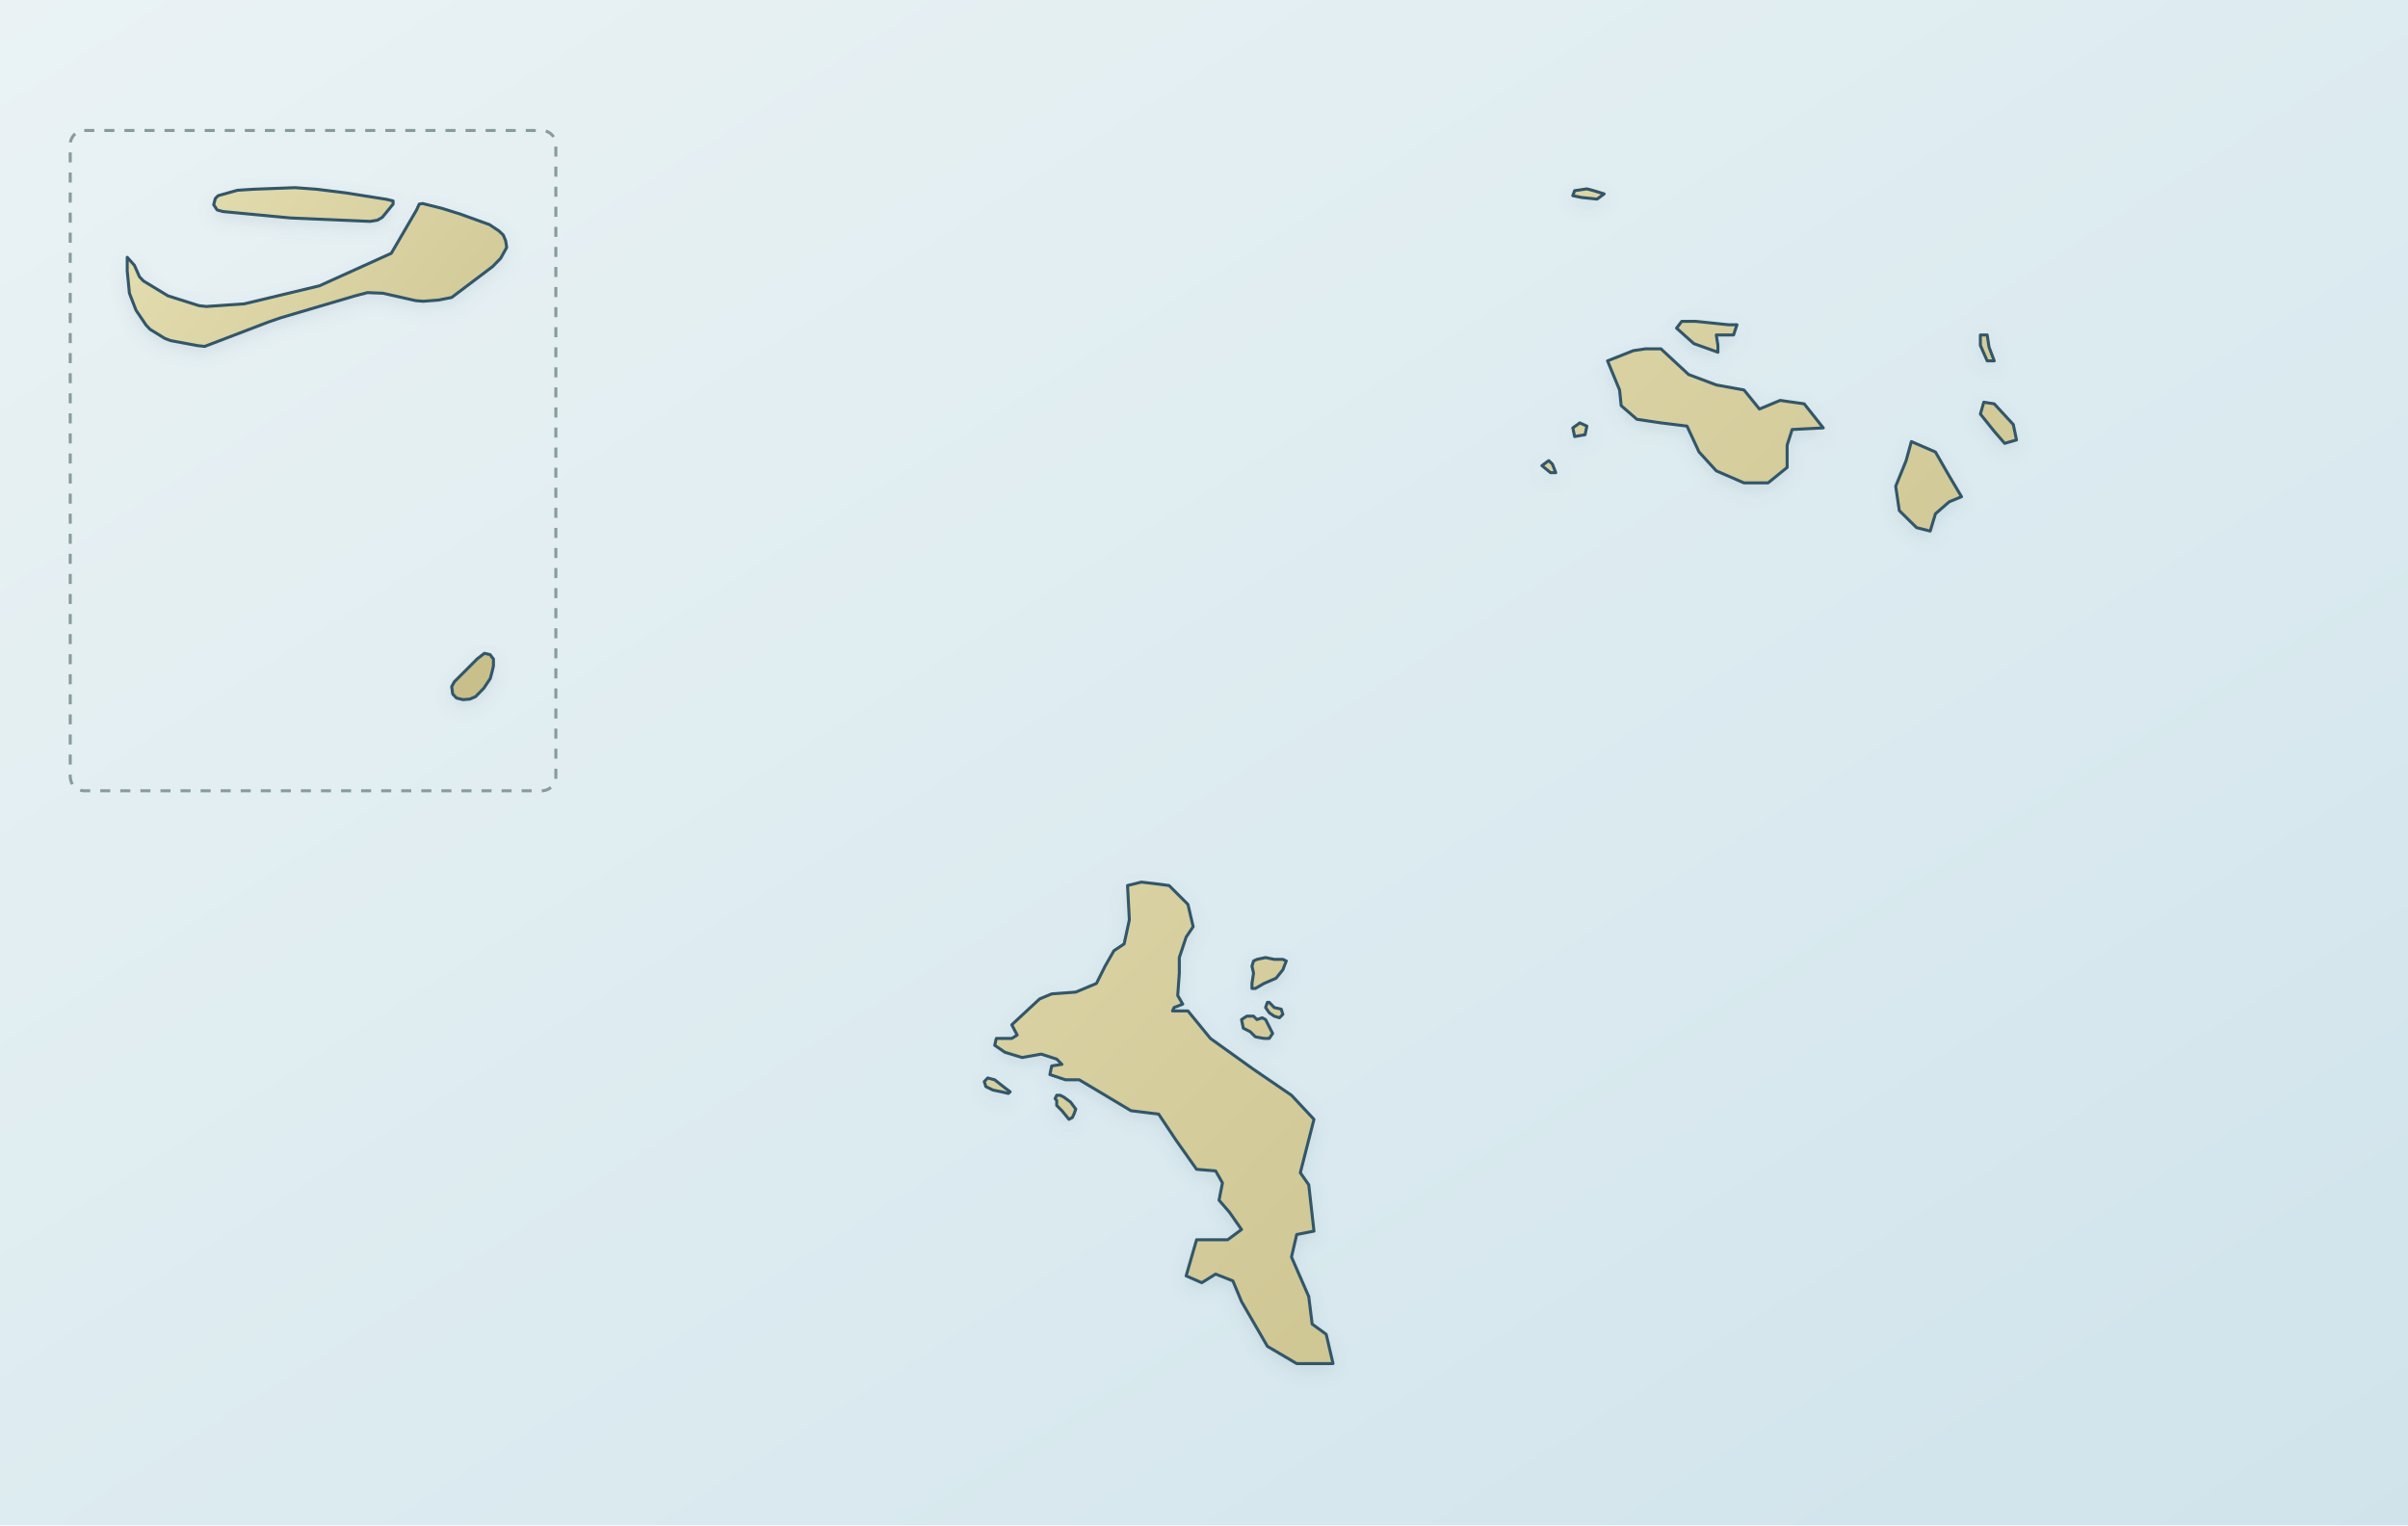
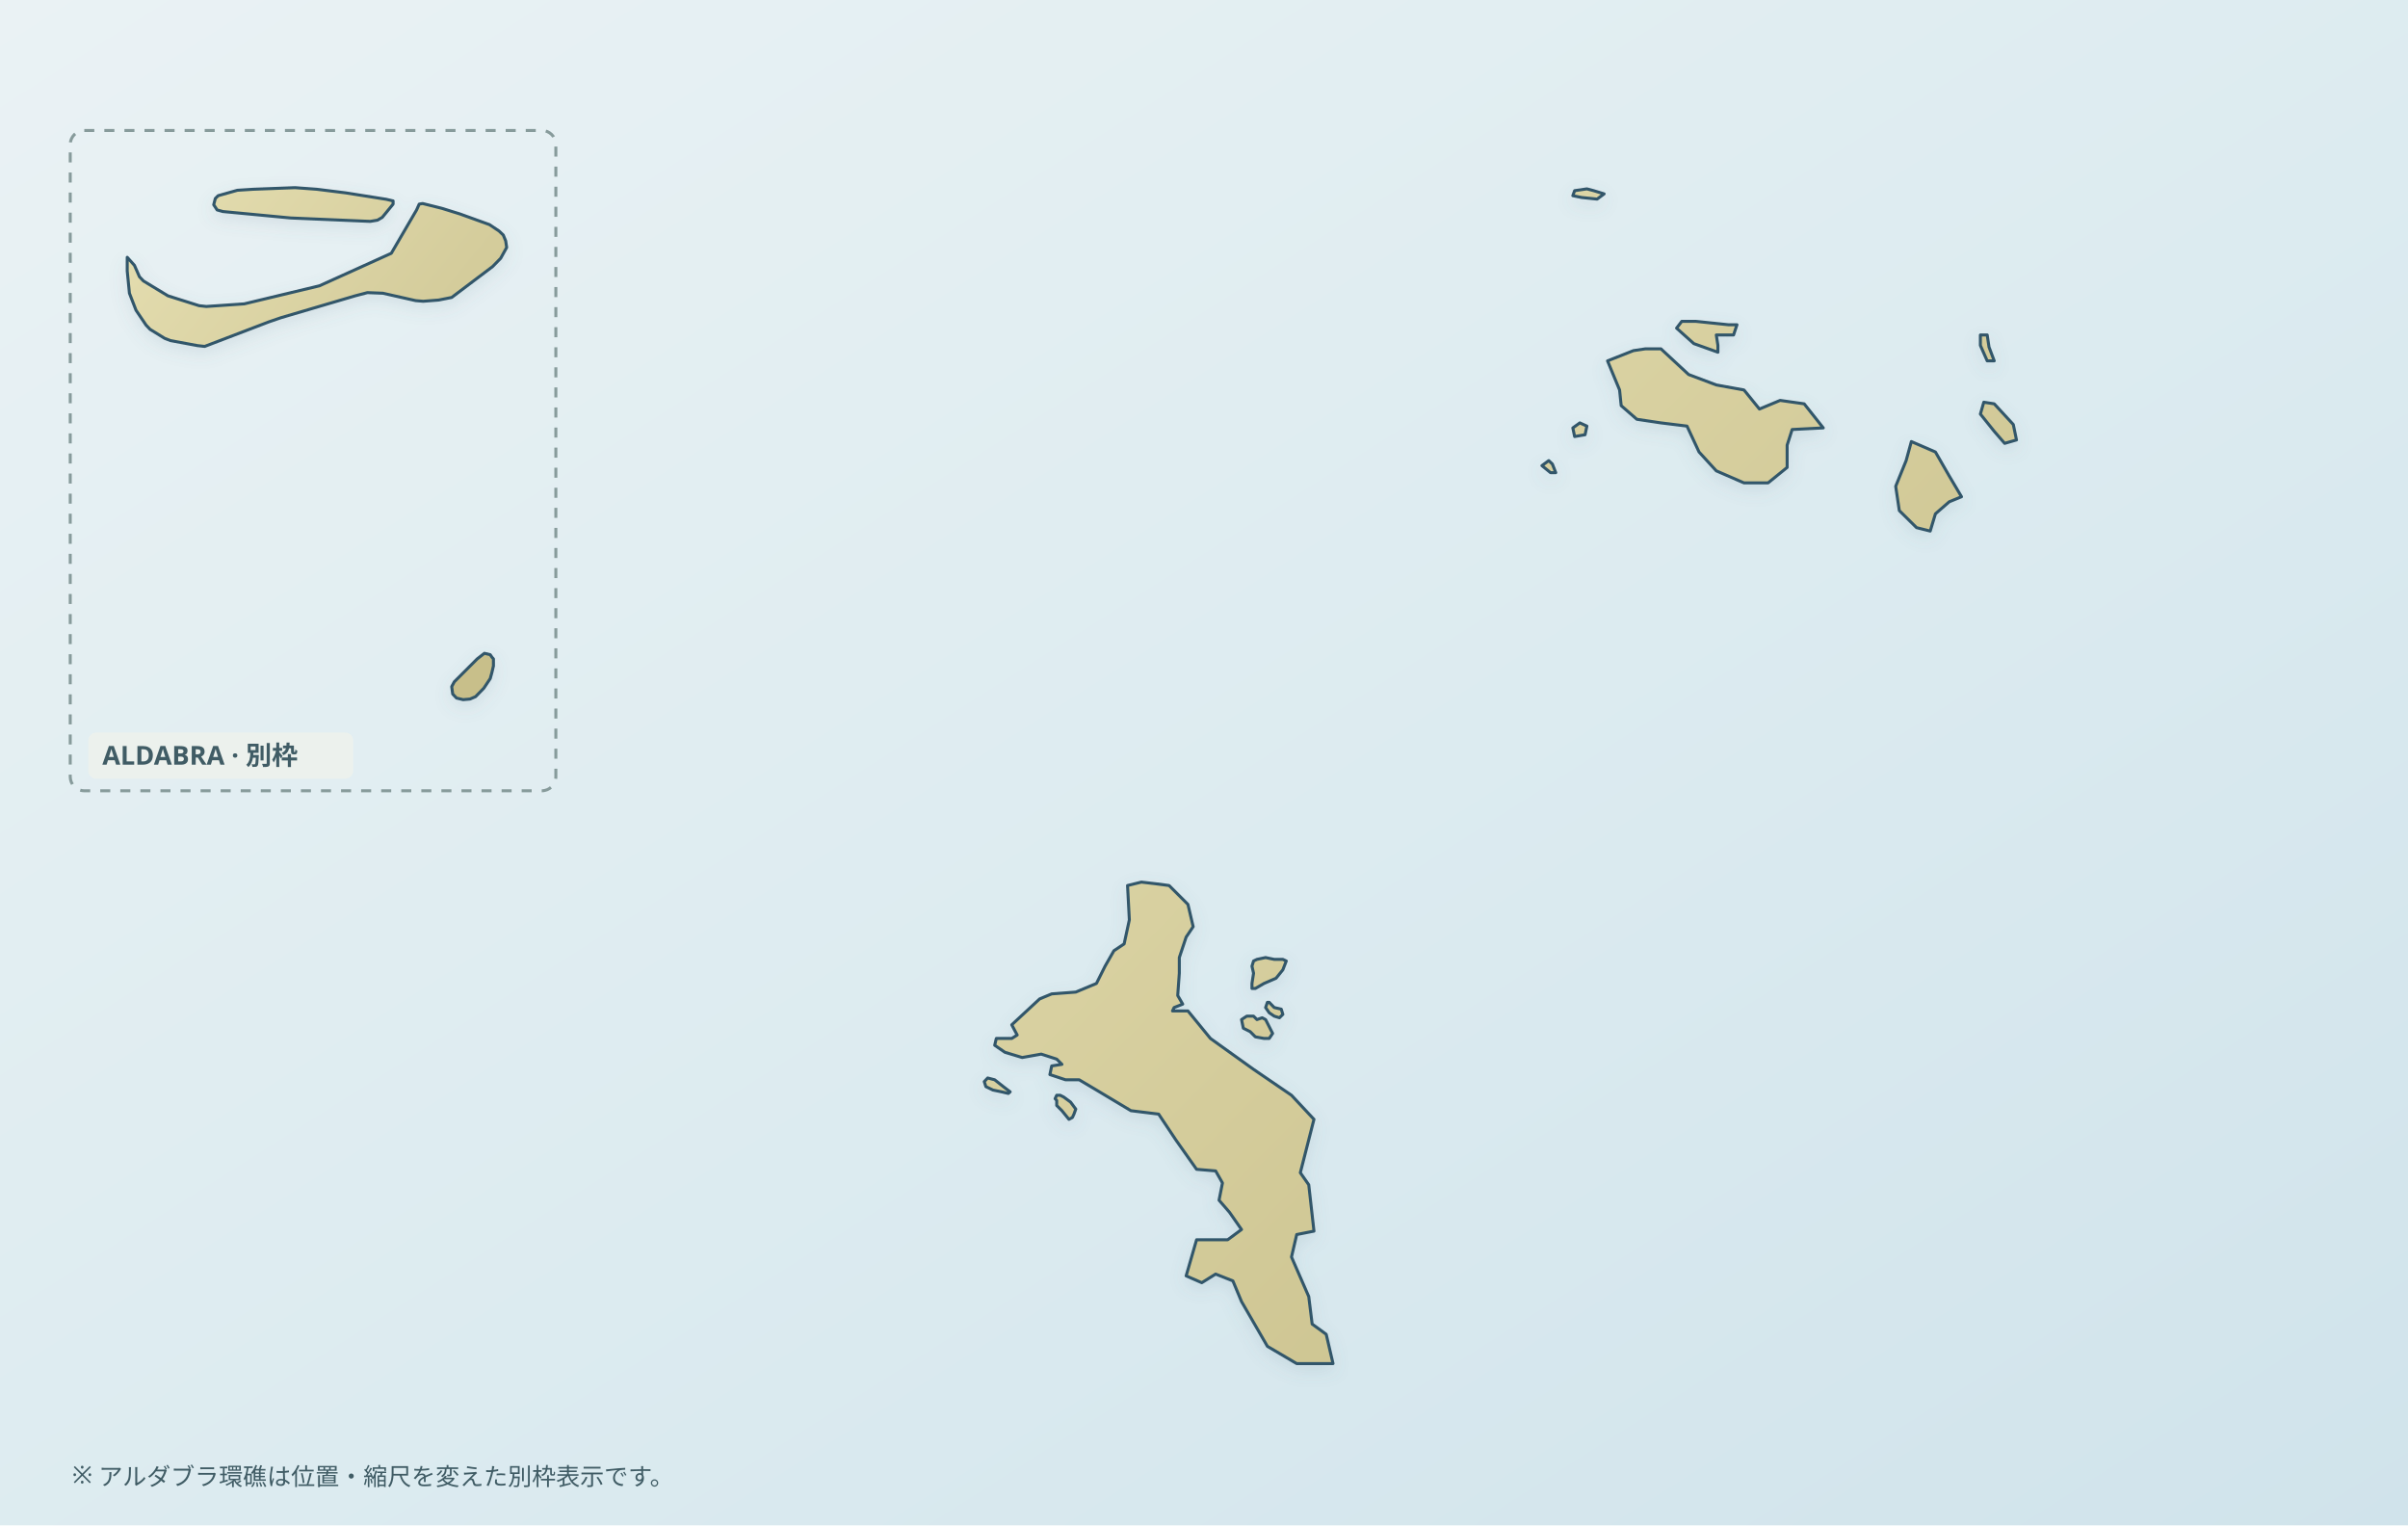
<svg xmlns="http://www.w3.org/2000/svg" viewBox="0 0 1200 760" role="img" aria-label="Map of Seychelles: Aldabra is a separate inset, not at the actual relative position or the same scale" data-map-style="journey-atlas-map-v3-clean-background" data-map-projection="multi-region-local-equirectangular-fit-v1">
  <defs>
    <linearGradient id="sea" x1="0" y1="0" x2="1" y2="1">
      <stop offset="0" stop-color="#eaf2f4" />
      <stop offset=".55" stop-color="#dcebf0" />
      <stop offset="1" stop-color="#d0e3eb" />
    </linearGradient>
    <linearGradient id="land" x1=".12" y1=".08" x2=".88" y2=".92">
      <stop offset="0" stop-color="#e2dbad" />
      <stop offset=".52" stop-color="#d4cc9b" />
      <stop offset="1" stop-color="#c8bf8a" />
    </linearGradient>
    <filter id="shadow" x="-10%" y="-10%" width="120%" height="120%">
      <feGaussianBlur in="SourceAlpha" stdDeviation="4" result="b" />
      <feOffset in="b" dy="3" result="o" />
      <feColorMatrix in="o" type="matrix" values="0 0 0 0 .12 0 0 0 0 .22 0 0 0 0 .28 0 0 0 .14 0" />
      <feBlend in="SourceGraphic" mode="normal" />
    </filter>
  </defs>
  <rect width="1200" height="760" fill="url(#sea)" />
  <g data-map-region="inner-islands">
    <path d="M 531.0,538.0 L 523.2,535.4 L 524.1,531.1 L 529.2,530.3 L 526.6,527.7 L 518.9,525.2 L 509.4,526.9 L 500.8,524.3 L 495.7,520.8 L 496.5,517.4 L 504.2,517.4 L 506.9,515.7 L 504.2,510.6 L 518.1,497.7 L 524.1,495.2 L 536.1,494.3 L 546.4,490.0 L 550.7,481.4 L 555.1,473.7 L 560.2,470.3 L 562.8,458.3 L 561.9,441.2 L 568.8,439.5 L 575.7,440.3 L 582.6,441.2 L 592.0,450.6 L 594.6,461.7 L 591.1,466.9 L 587.7,477.1 L 587.7,484.9 L 586.9,496.0 L 589.4,500.3 L 585.1,502.0 L 584.3,503.7 L 592.0,503.7 L 603.2,517.4 L 624.7,532.8 L 643.6,545.7 L 654.8,557.7 L 648.0,584.3 L 652.2,590.3 L 654.8,613.4 L 646.2,615.1 L 643.6,626.3 L 652.2,646.0 L 653.9,659.7 L 660.9,664.8 L 664.3,679.4 L 646.2,679.4 L 631.6,670.8 L 618.7,648.5 L 614.4,638.2 L 605.8,634.8 L 598.9,639.1 L 591.1,635.7 L 596.3,617.7 L 611.8,617.7 L 618.7,612.6 L 612.7,604.0 L 607.5,598.0 L 609.2,589.4 L 605.8,583.4 L 596.3,582.6 L 586.0,568.0 L 577.4,555.1 L 563.6,553.4 L 546.4,543.1 L 537.8,538.0 L 531.0,538.0 Z M 492.2,537.1 L 495.7,538.0 L 500.0,541.4 L 503.4,544.0 L 502.5,544.8 L 499.1,544.0 L 494.8,543.1 L 491.3,541.4 L 490.5,538.9 L 492.2,537.1 Z M 528.3,545.7 L 530.1,546.6 L 533.5,549.1 L 536.1,552.6 L 535.2,555.1 L 534.4,556.8 L 532.7,557.7 L 529.2,553.4 L 526.6,550.8 L 526.6,548.3 L 525.8,547.4 L 526.6,545.7 L 528.3,545.7 Z M 629.0,507.1 L 630.7,508.0 L 634.2,514.9 L 632.5,517.4 L 629.9,517.4 L 625.6,516.6 L 623.0,514.0 L 619.6,512.3 L 618.7,508.0 L 621.3,506.3 L 624.7,506.3 L 626.4,508.0 L 629.0,507.1 Z M 631.6,499.4 L 632.5,499.4 L 635.0,502.0 L 638.5,502.8 L 639.3,505.4 L 637.6,507.1 L 635.0,506.3 L 632.5,504.6 L 630.7,502.0 L 631.6,499.4 Z M 624.7,478.8 L 626.4,478.0 L 630.7,477.1 L 635.0,478.0 L 639.3,478.0 L 641.0,478.8 L 639.3,483.2 L 635.9,487.4 L 629.9,490.0 L 625.6,492.5 L 623.9,492.5 L 623.9,490.0 L 624.7,484.9 L 623.9,481.4 L 624.7,478.8 Z M 840.7,212.3 L 827.7,210.7 L 815.7,208.9 L 807.9,202.1 L 807.1,194.3 L 801.1,179.8 L 814.0,174.7 L 820.0,173.8 L 827.7,173.8 L 841.5,186.6 L 855.3,191.8 L 869.1,194.3 L 876.8,203.8 L 887.1,199.5 L 899.1,201.2 L 908.6,213.2 L 893.1,214.0 L 890.6,221.8 L 890.6,232.9 L 881.1,240.6 L 869.1,240.6 L 855.3,234.6 L 846.7,225.2 L 840.7,212.3 Z M 835.5,163.5 L 838.1,160.1 L 845.0,160.1 L 861.3,161.8 L 865.6,161.8 L 863.9,166.9 L 855.3,166.9 L 856.1,172.1 L 856.1,175.5 L 844.1,171.2 L 835.5,163.5 Z M 787.3,210.7 L 790.8,212.3 L 789.9,216.6 L 784.7,217.5 L 783.8,213.2 L 787.3,210.7 Z M 771.8,229.5 L 773.6,231.2 L 775.3,235.5 L 772.7,235.5 L 768.4,232.0 L 771.8,229.5 Z M 790.8,94.1 L 794.2,95.0 L 799.4,96.6 L 795.9,99.2 L 788.2,98.4 L 783.8,97.5 L 784.7,95.0 L 790.8,94.1 Z M 952.5,220.0 L 964.5,225.2 L 971.4,237.2 L 977.5,247.5 L 971.4,250.0 L 964.5,256.0 L 961.9,264.6 L 955.1,262.9 L 946.5,254.4 L 944.7,242.3 L 949.9,229.5 L 952.5,220.0 Z M 988.6,200.4 L 993.8,201.2 L 1003.3,211.5 L 1004.9,219.2 L 999.0,220.9 L 993.8,214.9 L 986.9,206.3 L 988.6,200.4 Z M 986.9,166.9 L 990.3,166.9 L 991.2,172.9 L 993.8,179.8 L 990.3,179.8 L 986.9,172.1 L 986.9,166.9 Z" fill="url(#land)" fill-rule="evenodd" stroke="#31576a" stroke-width="1.5" stroke-linejoin="round" stroke-linecap="round" filter="url(#shadow)" />
  </g>
  <g data-map-inset-frame="aldabra">
    <rect x="35" y="65" width="242" height="329" rx="7" fill="none" stroke="#879b9b" stroke-width="1.5" stroke-dasharray="5 5" />
  </g>
  <g data-map-region="aldabra">
    <path d="M 234.2,348.3 L 230.8,348.6 L 227.5,347.8 L 225.6,345.8 L 225.1,342.1 L 226.4,339.7 L 237.8,328.3 L 241.4,325.5 L 244.3,326.2 L 245.2,327.5 L 245.9,328.3 L 245.9,331.8 L 245.1,335.2 L 244.3,338.1 L 241.1,342.9 L 237.0,347.1 L 234.2,348.3 Z M 245.5,132.8 L 225.1,148.2 L 218.6,149.5 L 210.9,150.1 L 207.2,149.8 L 190.8,146.1 L 183.1,145.8 L 177.0,147.4 L 140.0,158.3 L 133.9,160.4 L 102.0,172.6 L 98.4,172.2 L 85.0,169.7 L 82.1,168.6 L 74.8,164.1 L 72.8,162.0 L 67.8,154.6 L 64.5,146.1 L 63.4,135.0 L 63.4,128.2 L 67.0,132.2 L 69.5,137.9 L 71.5,140.0 L 83.7,147.4 L 99.2,152.3 L 102.8,152.7 L 121.7,151.4 L 159.2,142.4 L 195.0,126.2 L 207.6,104.6 L 208.9,101.7 L 210.6,101.4 L 220.2,103.8 L 229.2,106.6 L 243.9,111.9 L 248.7,115.1 L 250.8,117.1 L 252.0,120.0 L 252.5,123.3 L 249.5,128.7 L 245.5,132.8 Z M 188.1,109.7 L 184.5,110.3 L 144.8,108.6 L 111.1,105.4 L 108.2,104.6 L 106.5,102.0 L 107.3,98.9 L 108.7,97.5 L 118.3,94.8 L 126.1,94.3 L 147.0,93.5 L 157.9,94.3 L 172.3,96.1 L 192.5,99.3 L 195.9,100.1 L 195.9,101.7 L 190.5,108.3 L 188.1,109.7 Z" fill="url(#land)" fill-rule="evenodd" stroke="#31576a" stroke-width="1.5" stroke-linejoin="round" stroke-linecap="round" filter="url(#shadow)" />
  </g>
  <g data-map-inset-explanation="true" font-family="sans-serif" fill="#405c65">



</g>
+   <g id="map-inset-labels">
+     <rect x="44" y="365" width="132" height="23" rx="4" fill="#edf1ed" fill-opacity=".94" />
+     <text x="51" y="381" font-size="13" font-weight="600" font-family="sans-serif" fill="#405c65">ALDABRA · 別枠</text>
+     <text x="36" y="739" font-size="12" font-family="sans-serif" fill="#405c65">※ アルダブラ環礁は位置・縮尺を変えた別枠表示です。</text>
+   </g>
</svg>
